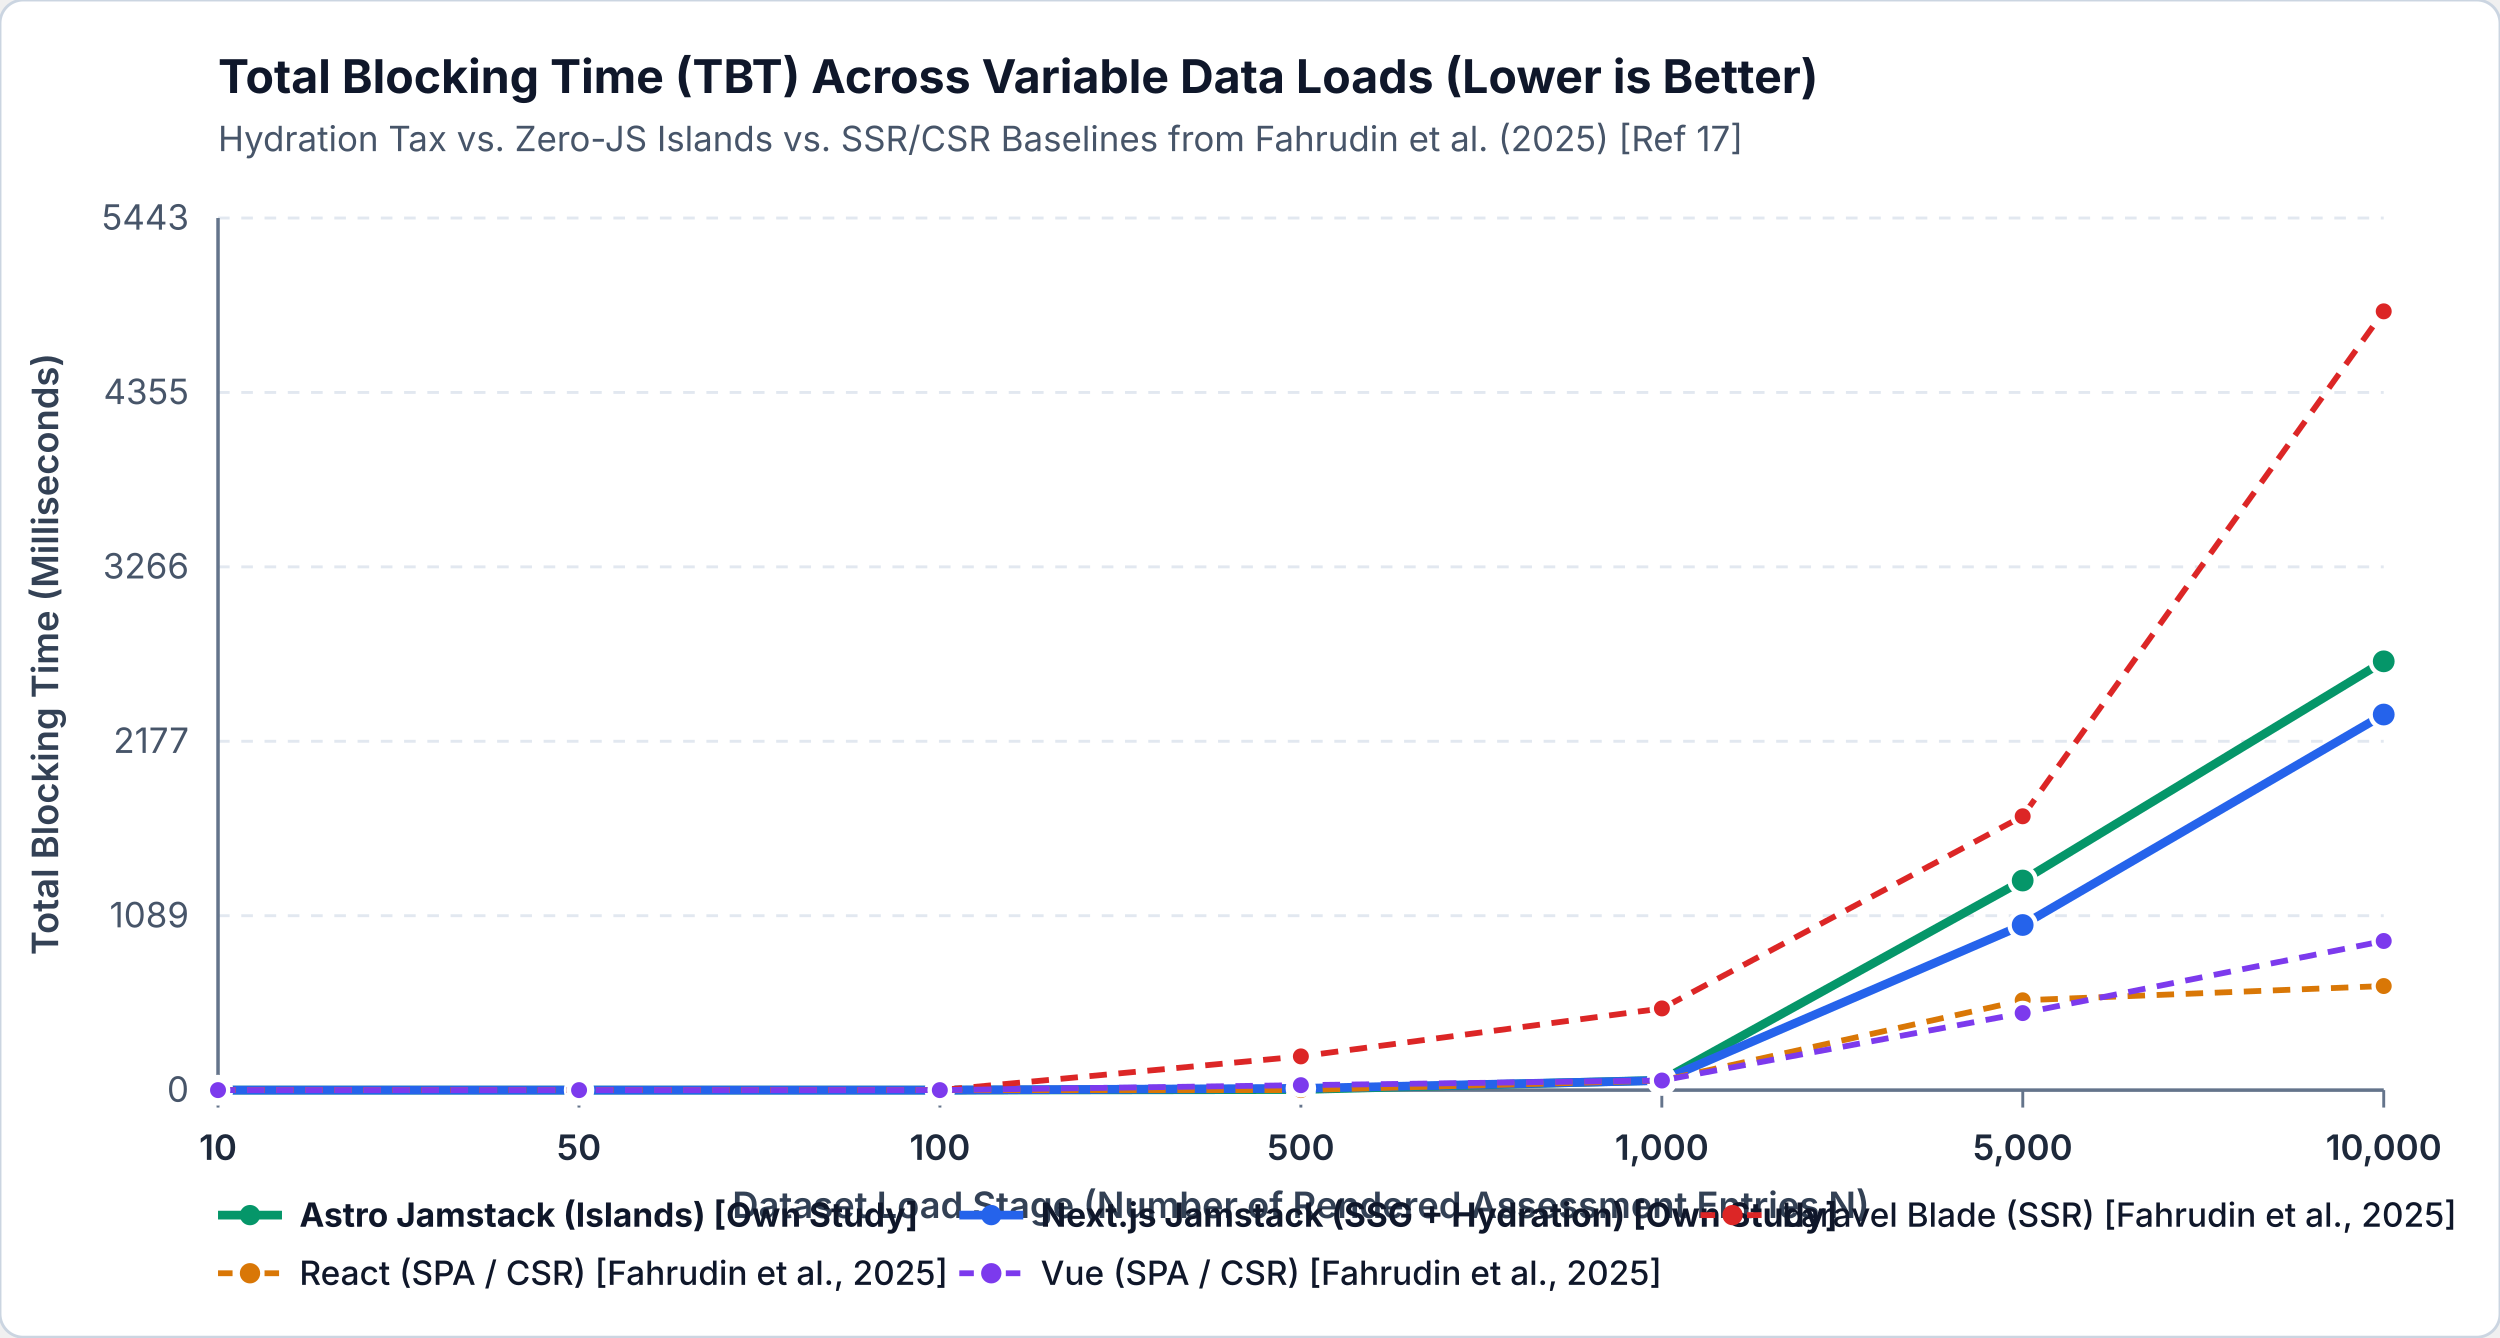
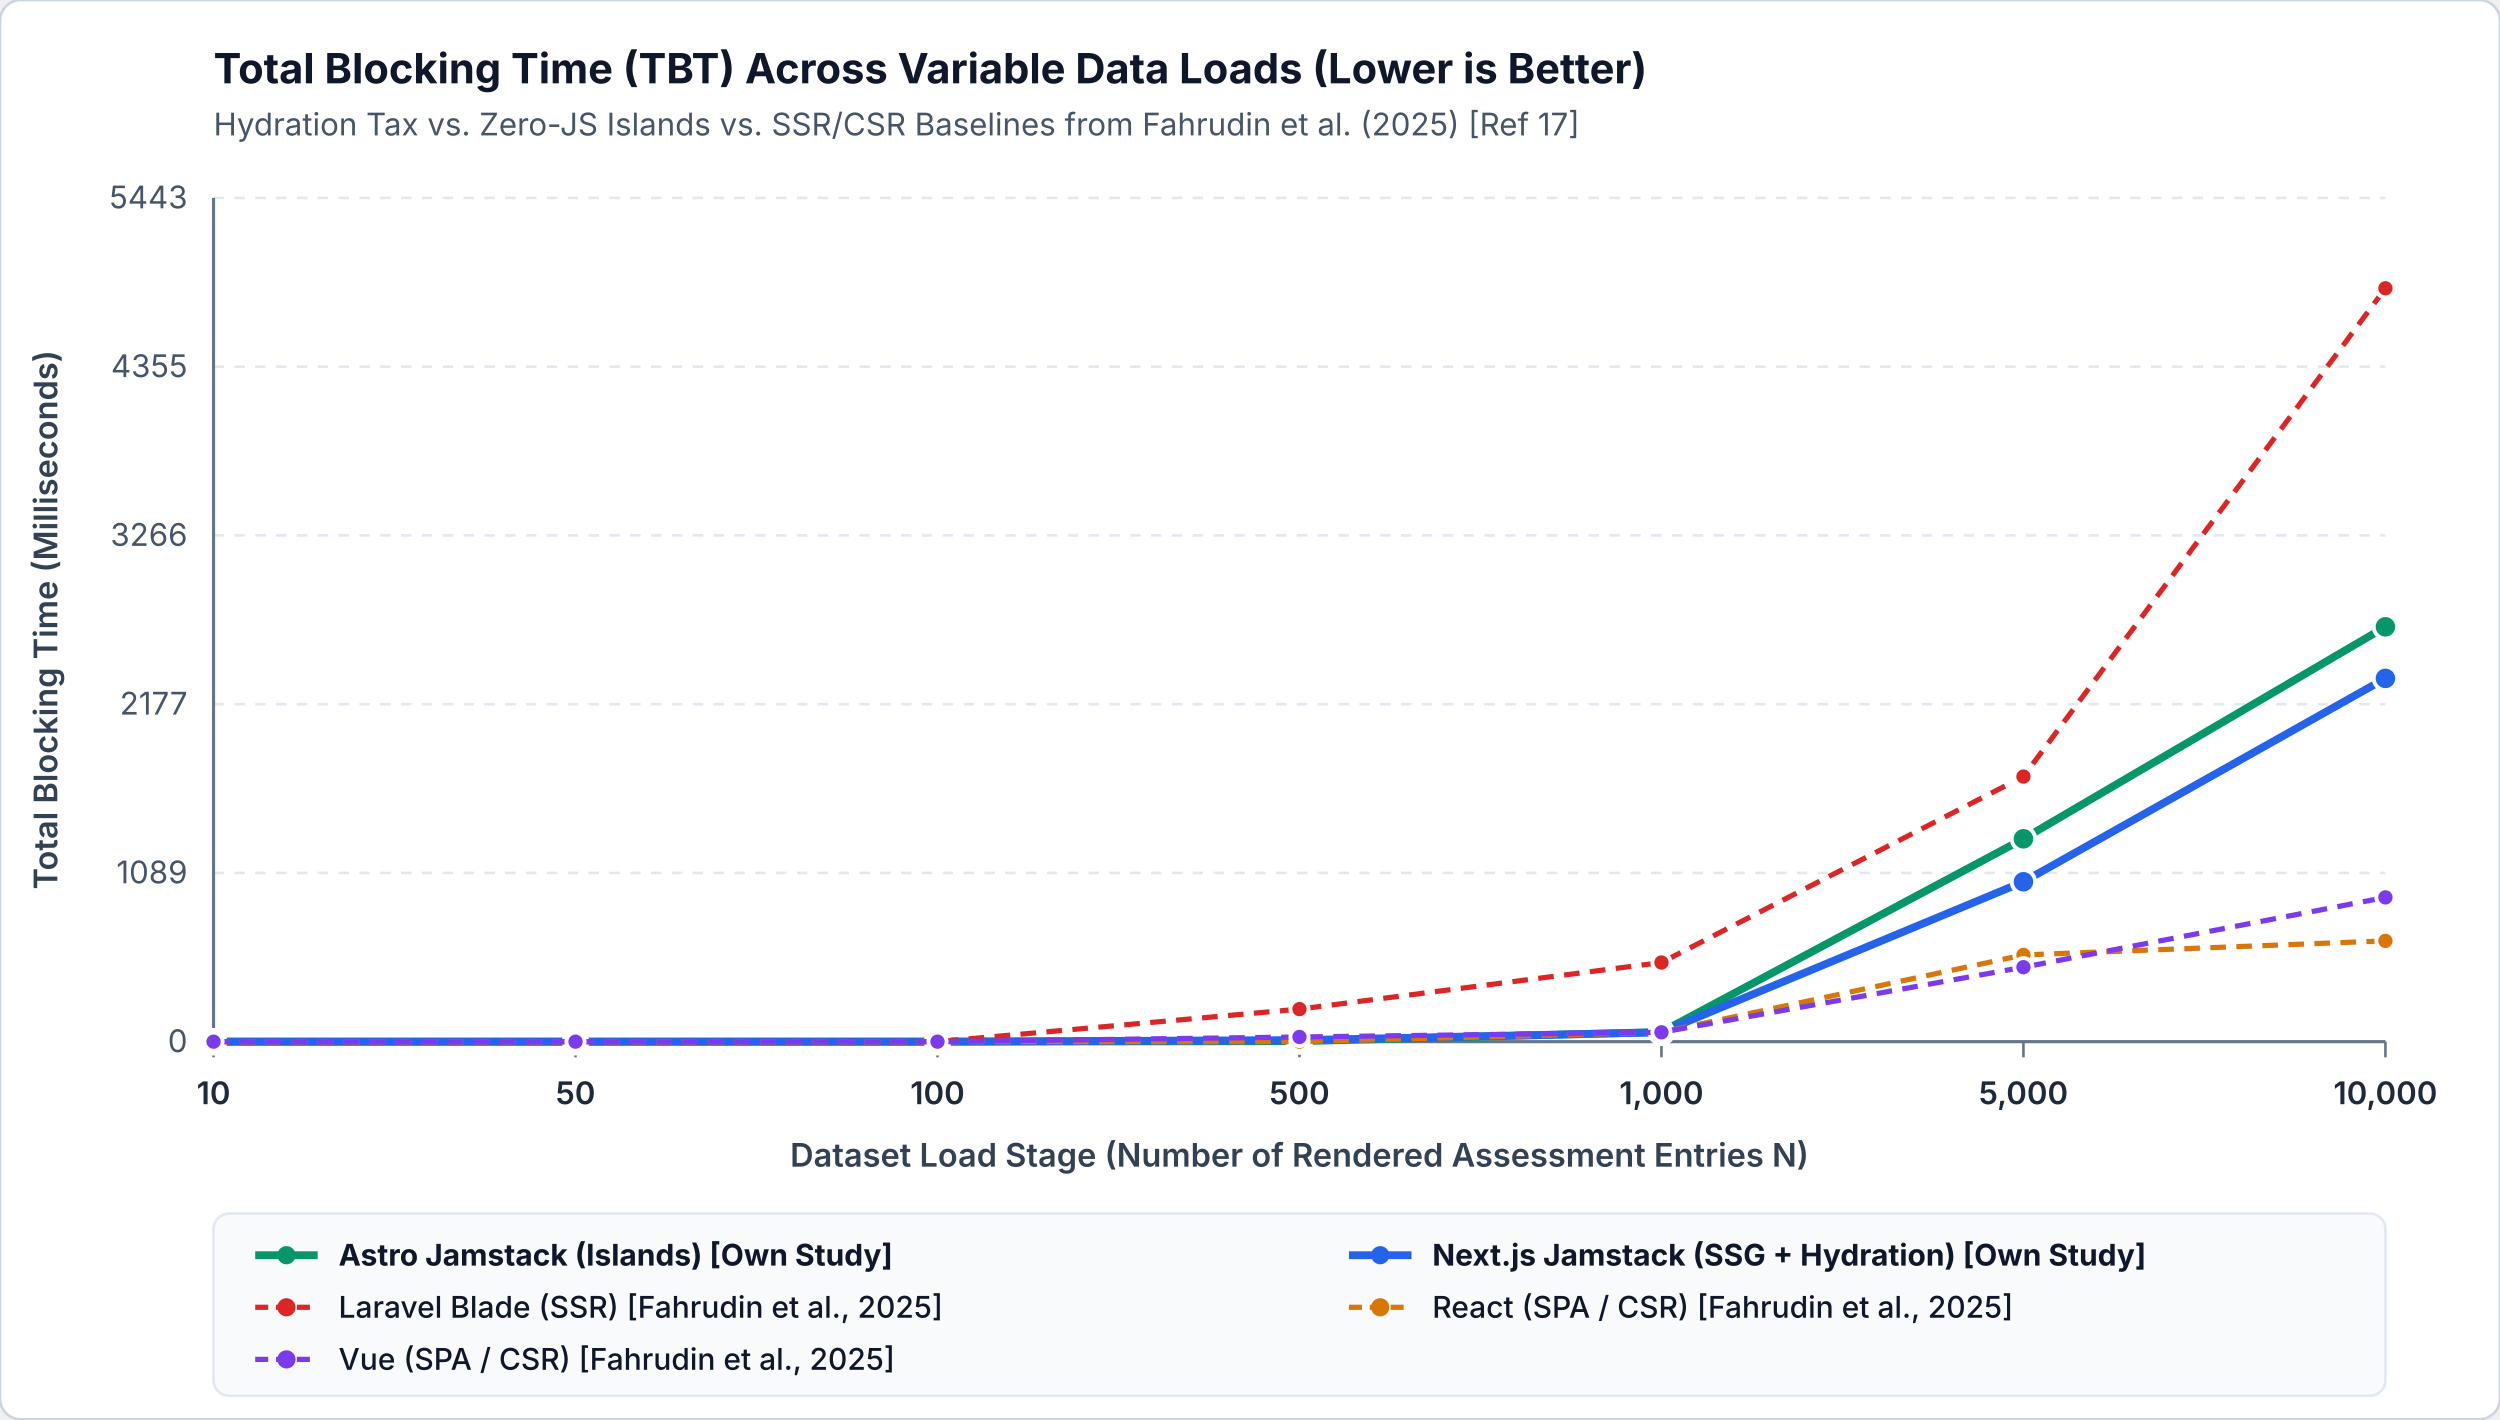
- <svg xmlns="http://www.w3.org/2000/svg" viewBox="0 0 860 460" width="100%" height="100%">
-   <rect width="860" height="460" fill="#ffffff" rx="8" stroke="#cbd5e1" stroke-width="1" />
-   <text x="75" y="32" font-family="Inter, system-ui, sans-serif" font-size="16" font-weight="700" fill="#0f172a">Total Blocking Time (TBT) Across Variable Data Loads (Lower is Better)</text>
-   <text x="75" y="52" font-family="Inter, system-ui, sans-serif" font-size="12" fill="#475569">Hydration Tax vs. Zero-JS Islands vs. SSR/CSR Baselines from Fahrudin et al. (2025) [Ref 17]</text>
-   <line x1="75" y1="375" x2="820" y2="375" stroke="#e2e8f0" stroke-dasharray="none" stroke-width="1" />
-   <text x="65" y="379" text-anchor="end" font-family="Inter, system-ui, sans-serif" font-size="12" fill="#475569">0</text>
-   <line x1="75" y1="315" x2="820" y2="315" stroke="#e2e8f0" stroke-dasharray="4 4" stroke-width="1" />
-   <text x="65" y="319" text-anchor="end" font-family="Inter, system-ui, sans-serif" font-size="12" fill="#475569">1089</text>
-   <line x1="75" y1="255" x2="820" y2="255" stroke="#e2e8f0" stroke-dasharray="4 4" stroke-width="1" />
-   <text x="65" y="259" text-anchor="end" font-family="Inter, system-ui, sans-serif" font-size="12" fill="#475569">2177</text>
-   <line x1="75" y1="195" x2="820" y2="195" stroke="#e2e8f0" stroke-dasharray="4 4" stroke-width="1" />
-   <text x="65" y="199" text-anchor="end" font-family="Inter, system-ui, sans-serif" font-size="12" fill="#475569">3266</text>
-   <line x1="75" y1="135" x2="820" y2="135" stroke="#e2e8f0" stroke-dasharray="4 4" stroke-width="1" />
-   <text x="65" y="139" text-anchor="end" font-family="Inter, system-ui, sans-serif" font-size="12" fill="#475569">4355</text>
-   <line x1="75" y1="75" x2="820" y2="75" stroke="#e2e8f0" stroke-dasharray="4 4" stroke-width="1" />
-   <text x="65" y="79" text-anchor="end" font-family="Inter, system-ui, sans-serif" font-size="12" fill="#475569">5443</text>
-   <line x1="75" y1="75" x2="75" y2="375" stroke="#64748b" stroke-width="1.2" />
-   <line x1="75" y1="375" x2="820" y2="375" stroke="#64748b" stroke-width="1.2" />
-   <line x1="75" y1="375" x2="75" y2="381" stroke="#64748b" stroke-width="1" />
-   <text x="75" y="399" text-anchor="middle" font-family="Inter, system-ui, sans-serif" font-size="12" font-weight="600" fill="#1e293b">10</text>
-   <line x1="199.167" y1="375" x2="199.167" y2="381" stroke="#64748b" stroke-width="1" />
-   <text x="199.167" y="399" text-anchor="middle" font-family="Inter, system-ui, sans-serif" font-size="12" font-weight="600" fill="#1e293b">50</text>
-   <line x1="323.333" y1="375" x2="323.333" y2="381" stroke="#64748b" stroke-width="1" />
-   <text x="323.333" y="399" text-anchor="middle" font-family="Inter, system-ui, sans-serif" font-size="12" font-weight="600" fill="#1e293b">100</text>
-   <line x1="447.5" y1="375" x2="447.5" y2="381" stroke="#64748b" stroke-width="1" />
-   <text x="447.5" y="399" text-anchor="middle" font-family="Inter, system-ui, sans-serif" font-size="12" font-weight="600" fill="#1e293b">500</text>
-   <line x1="571.667" y1="375" x2="571.667" y2="381" stroke="#64748b" stroke-width="1" />
-   <text x="571.667" y="399" text-anchor="middle" font-family="Inter, system-ui, sans-serif" font-size="12" font-weight="600" fill="#1e293b">1,000</text>
-   <line x1="695.833" y1="375" x2="695.833" y2="381" stroke="#64748b" stroke-width="1" />
-   <text x="695.833" y="399" text-anchor="middle" font-family="Inter, system-ui, sans-serif" font-size="12" font-weight="600" fill="#1e293b">5,000</text>
-   <line x1="820" y1="375" x2="820" y2="381" stroke="#64748b" stroke-width="1" />
-   <text x="820" y="399" text-anchor="middle" font-family="Inter, system-ui, sans-serif" font-size="12" font-weight="600" fill="#1e293b">10,000</text>
-   <text x="447.5" y="419" text-anchor="middle" font-family="Inter, system-ui, sans-serif" font-size="12.5" font-weight="600" fill="#334155">Dataset Load Stage (Number of Rendered Assessment Entries N)</text>
-   <text x="20" y="225" text-anchor="middle" transform="rotate(-90, 20, 225)" font-family="Inter, system-ui, sans-serif" font-size="12.5" font-weight="600" fill="#334155">Total Blocking Time (Milliseconds)</text>
-   <path d="M 75.0 375.0 L 199.2 375.0 L 323.3 375.0 L 447.5 374.8 L 571.7 371.6 L 695.8 302.9 L 820.0 227.5" fill="none" stroke="#059669" stroke-width="3" stroke-dasharray="none" />
-   <circle cx="75.0" cy="375.0" r="4.5" fill="#059669" stroke="#ffffff" stroke-width="1.5" />
-   <circle cx="199.2" cy="375.0" r="4.5" fill="#059669" stroke="#ffffff" stroke-width="1.5" />
-   <circle cx="323.3" cy="375.0" r="4.5" fill="#059669" stroke="#ffffff" stroke-width="1.5" />
-   <circle cx="447.5" cy="374.8" r="4.5" fill="#059669" stroke="#ffffff" stroke-width="1.5" />
-   <circle cx="571.7" cy="371.6" r="4.5" fill="#059669" stroke="#ffffff" stroke-width="1.5" />
-   <circle cx="695.8" cy="302.9" r="4.5" fill="#059669" stroke="#ffffff" stroke-width="1.5" />
-   <circle cx="820.0" cy="227.5" r="4.5" fill="#059669" stroke="#ffffff" stroke-width="1.5" />
-   <path d="M 75.0 375.0 L 199.2 375.0 L 323.3 375.0 L 447.5 374.4 L 571.7 371.7 L 695.8 318.2 L 820.0 245.8" fill="none" stroke="#2563eb" stroke-width="3" stroke-dasharray="none" />
-   <circle cx="75.0" cy="375.0" r="4.5" fill="#2563eb" stroke="#ffffff" stroke-width="1.5" />
-   <circle cx="199.2" cy="375.0" r="4.5" fill="#2563eb" stroke="#ffffff" stroke-width="1.5" />
-   <circle cx="323.3" cy="375.0" r="4.5" fill="#2563eb" stroke="#ffffff" stroke-width="1.5" />
-   <circle cx="447.5" cy="374.4" r="4.5" fill="#2563eb" stroke="#ffffff" stroke-width="1.5" />
-   <circle cx="571.7" cy="371.7" r="4.5" fill="#2563eb" stroke="#ffffff" stroke-width="1.5" />
-   <circle cx="695.8" cy="318.2" r="4.5" fill="#2563eb" stroke="#ffffff" stroke-width="1.5" />
-   <circle cx="820.0" cy="245.8" r="4.5" fill="#2563eb" stroke="#ffffff" stroke-width="1.5" />
-   <path d="M 75.0 375.0 L 199.2 375.0 L 323.3 375.0 L 447.5 363.4 L 571.7 346.9 L 695.8 280.8 L 820.0 107.1" fill="none" stroke="#dc2626" stroke-width="2" stroke-dasharray="6 4" />
-   <circle cx="75.0" cy="375.0" r="3.5" fill="#dc2626" stroke="#ffffff" stroke-width="1.5" />
-   <circle cx="199.2" cy="375.0" r="3.5" fill="#dc2626" stroke="#ffffff" stroke-width="1.5" />
-   <circle cx="323.3" cy="375.0" r="3.5" fill="#dc2626" stroke="#ffffff" stroke-width="1.5" />
-   <circle cx="447.5" cy="363.4" r="3.5" fill="#dc2626" stroke="#ffffff" stroke-width="1.5" />
-   <circle cx="571.7" cy="346.9" r="3.5" fill="#dc2626" stroke="#ffffff" stroke-width="1.5" />
-   <circle cx="695.8" cy="280.8" r="3.5" fill="#dc2626" stroke="#ffffff" stroke-width="1.5" />
-   <circle cx="820.0" cy="107.1" r="3.5" fill="#dc2626" stroke="#ffffff" stroke-width="1.5" />
-   <path d="M 75.0 375.0 L 199.2 375.0 L 323.3 375.0 L 447.5 375.0 L 571.7 371.7 L 695.8 344.1 L 820.0 339.2" fill="none" stroke="#d97706" stroke-width="2" stroke-dasharray="6 4" />
-   <circle cx="75.0" cy="375.0" r="3.5" fill="#d97706" stroke="#ffffff" stroke-width="1.5" />
-   <circle cx="199.2" cy="375.0" r="3.5" fill="#d97706" stroke="#ffffff" stroke-width="1.5" />
-   <circle cx="323.3" cy="375.0" r="3.5" fill="#d97706" stroke="#ffffff" stroke-width="1.5" />
-   <circle cx="447.5" cy="375.0" r="3.5" fill="#d97706" stroke="#ffffff" stroke-width="1.5" />
-   <circle cx="571.7" cy="371.7" r="3.5" fill="#d97706" stroke="#ffffff" stroke-width="1.5" />
-   <circle cx="695.8" cy="344.1" r="3.5" fill="#d97706" stroke="#ffffff" stroke-width="1.5" />
-   <circle cx="820.0" cy="339.2" r="3.5" fill="#d97706" stroke="#ffffff" stroke-width="1.5" />
-   <path d="M 75.0 375.0 L 199.2 375.0 L 323.3 375.0 L 447.5 373.3 L 571.7 371.7 L 695.8 348.5 L 820.0 323.7" fill="none" stroke="#7c3aed" stroke-width="2" stroke-dasharray="6 4" />
-   <circle cx="75.0" cy="375.0" r="3.5" fill="#7c3aed" stroke="#ffffff" stroke-width="1.5" />
-   <circle cx="199.2" cy="375.0" r="3.5" fill="#7c3aed" stroke="#ffffff" stroke-width="1.5" />
-   <circle cx="323.3" cy="375.0" r="3.5" fill="#7c3aed" stroke="#ffffff" stroke-width="1.5" />
-   <circle cx="447.5" cy="373.3" r="3.5" fill="#7c3aed" stroke="#ffffff" stroke-width="1.5" />
-   <circle cx="571.7" cy="371.7" r="3.5" fill="#7c3aed" stroke="#ffffff" stroke-width="1.5" />
-   <circle cx="695.8" cy="348.5" r="3.5" fill="#7c3aed" stroke="#ffffff" stroke-width="1.5" />
-   <circle cx="820.0" cy="323.7" r="3.5" fill="#7c3aed" stroke="#ffffff" stroke-width="1.5" />
-   <line x1="75" y1="418" x2="97" y2="418" stroke="#059669" stroke-width="3" stroke-dasharray="none" />
-   <circle cx="86" cy="418" r="3.5" fill="#059669" />
-   <text x="103" y="422" font-family="Inter, system-ui, sans-serif" font-size="11.5" font-weight="700" fill="#0f172a">Astro Jamstack (Islands) [Own Study]</text>
-   <line x1="330" y1="418" x2="352" y2="418" stroke="#2563eb" stroke-width="3" stroke-dasharray="none" />
-   <circle cx="341" cy="418" r="3.5" fill="#2563eb" />
-   <text x="358" y="422" font-family="Inter, system-ui, sans-serif" font-size="11.5" font-weight="700" fill="#0f172a">Next.js Jamstack (SSG + Hydration) [Own Study]</text>
-   <line x1="585" y1="418" x2="607" y2="418" stroke="#dc2626" stroke-width="2" stroke-dasharray="5 3" />
-   <circle cx="596" cy="418" r="3.5" fill="#dc2626" />
-   <text x="613" y="422" font-family="Inter, system-ui, sans-serif" font-size="11.5" font-weight="500" fill="#0f172a">Laravel Blade (SSR) [Fahrudin et al., 2025]</text>
-   <line x1="75" y1="438" x2="97" y2="438" stroke="#d97706" stroke-width="2" stroke-dasharray="5 3" />
-   <circle cx="86" cy="438" r="3.5" fill="#d97706" />
-   <text x="103" y="442" font-family="Inter, system-ui, sans-serif" font-size="11.5" font-weight="500" fill="#0f172a">React (SPA / CSR) [Fahrudin et al., 2025]</text>
-   <line x1="330" y1="438" x2="352" y2="438" stroke="#7c3aed" stroke-width="2" stroke-dasharray="5 3" />
-   <circle cx="341" cy="438" r="3.5" fill="#7c3aed" />
-   <text x="358" y="442" font-family="Inter, system-ui, sans-serif" font-size="11.5" font-weight="500" fill="#0f172a">Vue (SPA / CSR) [Fahrudin et al., 2025]</text>
+ <svg xmlns="http://www.w3.org/2000/svg" viewBox="0 0 960 545" width="100%" height="100%">
+   <rect width="960" height="545" fill="#ffffff" rx="8" stroke="#cbd5e1" stroke-width="1" />
+   <text x="82" y="32" font-family="Inter, system-ui, sans-serif" font-size="16" font-weight="700" fill="#0f172a">Total Blocking Time (TBT) Across Variable Data Loads (Lower is Better)</text>
+   <text x="82" y="52" font-family="Inter, system-ui, sans-serif" font-size="12" fill="#475569">Hydration Tax vs. Zero-JS Islands vs. SSR/CSR Baselines from Fahrudin et al. (2025) [Ref 17]</text>
+   <line x1="82" y1="400" x2="916" y2="400" stroke="#e2e8f0" stroke-dasharray="none" stroke-width="1" />
+   <text x="72" y="404" text-anchor="end" font-family="Inter, system-ui, sans-serif" font-size="12" fill="#475569">0</text>
+   <line x1="82" y1="335.2" x2="916" y2="335.2" stroke="#e2e8f0" stroke-dasharray="4 4" stroke-width="1" />
+   <text x="72" y="339.2" text-anchor="end" font-family="Inter, system-ui, sans-serif" font-size="12" fill="#475569">1089</text>
+   <line x1="82" y1="270.4" x2="916" y2="270.4" stroke="#e2e8f0" stroke-dasharray="4 4" stroke-width="1" />
+   <text x="72" y="274.4" text-anchor="end" font-family="Inter, system-ui, sans-serif" font-size="12" fill="#475569">2177</text>
+   <line x1="82" y1="205.6" x2="916" y2="205.6" stroke="#e2e8f0" stroke-dasharray="4 4" stroke-width="1" />
+   <text x="72" y="209.6" text-anchor="end" font-family="Inter, system-ui, sans-serif" font-size="12" fill="#475569">3266</text>
+   <line x1="82" y1="140.8" x2="916" y2="140.8" stroke="#e2e8f0" stroke-dasharray="4 4" stroke-width="1" />
+   <text x="72" y="144.8" text-anchor="end" font-family="Inter, system-ui, sans-serif" font-size="12" fill="#475569">4355</text>
+   <line x1="82" y1="76" x2="916" y2="76" stroke="#e2e8f0" stroke-dasharray="4 4" stroke-width="1" />
+   <text x="72" y="80" text-anchor="end" font-family="Inter, system-ui, sans-serif" font-size="12" fill="#475569">5443</text>
+   <line x1="82" y1="76" x2="82" y2="400" stroke="#64748b" stroke-width="1.2" />
+   <line x1="82" y1="400" x2="916" y2="400" stroke="#64748b" stroke-width="1.2" />
+   <line x1="82" y1="400" x2="82" y2="406" stroke="#64748b" stroke-width="1" />
+   <text x="82" y="424" text-anchor="middle" font-family="Inter, system-ui, sans-serif" font-size="12" font-weight="600" fill="#1e293b">10</text>
+   <line x1="221" y1="400" x2="221" y2="406" stroke="#64748b" stroke-width="1" />
+   <text x="221" y="424" text-anchor="middle" font-family="Inter, system-ui, sans-serif" font-size="12" font-weight="600" fill="#1e293b">50</text>
+   <line x1="360" y1="400" x2="360" y2="406" stroke="#64748b" stroke-width="1" />
+   <text x="360" y="424" text-anchor="middle" font-family="Inter, system-ui, sans-serif" font-size="12" font-weight="600" fill="#1e293b">100</text>
+   <line x1="499" y1="400" x2="499" y2="406" stroke="#64748b" stroke-width="1" />
+   <text x="499" y="424" text-anchor="middle" font-family="Inter, system-ui, sans-serif" font-size="12" font-weight="600" fill="#1e293b">500</text>
+   <line x1="638" y1="400" x2="638" y2="406" stroke="#64748b" stroke-width="1" />
+   <text x="638" y="424" text-anchor="middle" font-family="Inter, system-ui, sans-serif" font-size="12" font-weight="600" fill="#1e293b">1,000</text>
+   <line x1="777" y1="400" x2="777" y2="406" stroke="#64748b" stroke-width="1" />
+   <text x="777" y="424" text-anchor="middle" font-family="Inter, system-ui, sans-serif" font-size="12" font-weight="600" fill="#1e293b">5,000</text>
+   <line x1="916" y1="400" x2="916" y2="406" stroke="#64748b" stroke-width="1" />
+   <text x="916" y="424" text-anchor="middle" font-family="Inter, system-ui, sans-serif" font-size="12" font-weight="600" fill="#1e293b">10,000</text>
+   <text x="499" y="448" text-anchor="middle" font-family="Inter, system-ui, sans-serif" font-size="12.5" font-weight="600" fill="#334155">Dataset Load Stage (Number of Rendered Assessment Entries N)</text>
+   <text x="22" y="238" text-anchor="middle" transform="rotate(-90, 22, 238)" font-family="Inter, system-ui, sans-serif" font-size="12.5" font-weight="600" fill="#334155">Total Blocking Time (Milliseconds)</text>
+   <path d="M 82.0 400.0 L 221.0 400.0 L 360.0 400.0 L 499.0 399.8 L 638.0 396.3 L 777.0 322.1 L 916.0 240.7" fill="none" stroke="#059669" stroke-width="3" stroke-dasharray="none" />
+   <circle cx="82.0" cy="400.0" r="4.5" fill="#059669" stroke="#ffffff" stroke-width="1.5" />
+   <circle cx="221.0" cy="400.0" r="4.5" fill="#059669" stroke="#ffffff" stroke-width="1.5" />
+   <circle cx="360.0" cy="400.0" r="4.5" fill="#059669" stroke="#ffffff" stroke-width="1.5" />
+   <circle cx="499.0" cy="399.8" r="4.5" fill="#059669" stroke="#ffffff" stroke-width="1.5" />
+   <circle cx="638.0" cy="396.3" r="4.5" fill="#059669" stroke="#ffffff" stroke-width="1.5" />
+   <circle cx="777.0" cy="322.1" r="4.5" fill="#059669" stroke="#ffffff" stroke-width="1.5" />
+   <circle cx="916.0" cy="240.7" r="4.5" fill="#059669" stroke="#ffffff" stroke-width="1.5" />
+   <path d="M 82.0 400.0 L 221.0 400.0 L 360.0 400.0 L 499.0 399.4 L 638.0 396.4 L 777.0 338.6 L 916.0 260.5" fill="none" stroke="#2563eb" stroke-width="3" stroke-dasharray="none" />
+   <circle cx="82.0" cy="400.0" r="4.5" fill="#2563eb" stroke="#ffffff" stroke-width="1.5" />
+   <circle cx="221.0" cy="400.0" r="4.5" fill="#2563eb" stroke="#ffffff" stroke-width="1.5" />
+   <circle cx="360.0" cy="400.0" r="4.5" fill="#2563eb" stroke="#ffffff" stroke-width="1.5" />
+   <circle cx="499.0" cy="399.4" r="4.5" fill="#2563eb" stroke="#ffffff" stroke-width="1.5" />
+   <circle cx="638.0" cy="396.4" r="4.5" fill="#2563eb" stroke="#ffffff" stroke-width="1.5" />
+   <circle cx="777.0" cy="338.6" r="4.5" fill="#2563eb" stroke="#ffffff" stroke-width="1.5" />
+   <circle cx="916.0" cy="260.5" r="4.5" fill="#2563eb" stroke="#ffffff" stroke-width="1.5" />
+   <path d="M 82.0 400.0 L 221.0 400.0 L 360.0 400.0 L 499.0 387.5 L 638.0 369.6 L 777.0 298.2 L 916.0 110.7" fill="none" stroke="#dc2626" stroke-width="2" stroke-dasharray="6 4" />
+   <circle cx="82.0" cy="400.0" r="3.5" fill="#dc2626" stroke="#ffffff" stroke-width="1.5" />
+   <circle cx="221.0" cy="400.0" r="3.5" fill="#dc2626" stroke="#ffffff" stroke-width="1.5" />
+   <circle cx="360.0" cy="400.0" r="3.5" fill="#dc2626" stroke="#ffffff" stroke-width="1.5" />
+   <circle cx="499.0" cy="387.5" r="3.5" fill="#dc2626" stroke="#ffffff" stroke-width="1.5" />
+   <circle cx="638.0" cy="369.6" r="3.5" fill="#dc2626" stroke="#ffffff" stroke-width="1.5" />
+   <circle cx="777.0" cy="298.2" r="3.5" fill="#dc2626" stroke="#ffffff" stroke-width="1.5" />
+   <circle cx="916.0" cy="110.7" r="3.5" fill="#dc2626" stroke="#ffffff" stroke-width="1.5" />
+   <path d="M 82.0 400.0 L 221.0 400.0 L 360.0 400.0 L 499.0 400.0 L 638.0 396.4 L 777.0 366.7 L 916.0 361.3" fill="none" stroke="#d97706" stroke-width="2" stroke-dasharray="6 4" />
+   <circle cx="82.0" cy="400.0" r="3.5" fill="#d97706" stroke="#ffffff" stroke-width="1.5" />
+   <circle cx="221.0" cy="400.0" r="3.5" fill="#d97706" stroke="#ffffff" stroke-width="1.5" />
+   <circle cx="360.0" cy="400.0" r="3.5" fill="#d97706" stroke="#ffffff" stroke-width="1.5" />
+   <circle cx="499.0" cy="400.0" r="3.5" fill="#d97706" stroke="#ffffff" stroke-width="1.5" />
+   <circle cx="638.0" cy="396.4" r="3.5" fill="#d97706" stroke="#ffffff" stroke-width="1.5" />
+   <circle cx="777.0" cy="366.7" r="3.5" fill="#d97706" stroke="#ffffff" stroke-width="1.5" />
+   <circle cx="916.0" cy="361.3" r="3.5" fill="#d97706" stroke="#ffffff" stroke-width="1.5" />
+   <path d="M 82.0 400.0 L 221.0 400.0 L 360.0 400.0 L 499.0 398.2 L 638.0 396.4 L 777.0 371.4 L 916.0 344.6" fill="none" stroke="#7c3aed" stroke-width="2" stroke-dasharray="6 4" />
+   <circle cx="82.0" cy="400.0" r="3.5" fill="#7c3aed" stroke="#ffffff" stroke-width="1.5" />
+   <circle cx="221.0" cy="400.0" r="3.5" fill="#7c3aed" stroke="#ffffff" stroke-width="1.5" />
+   <circle cx="360.0" cy="400.0" r="3.5" fill="#7c3aed" stroke="#ffffff" stroke-width="1.5" />
+   <circle cx="499.0" cy="398.2" r="3.5" fill="#7c3aed" stroke="#ffffff" stroke-width="1.5" />
+   <circle cx="638.0" cy="396.4" r="3.5" fill="#7c3aed" stroke="#ffffff" stroke-width="1.5" />
+   <circle cx="777.0" cy="371.4" r="3.5" fill="#7c3aed" stroke="#ffffff" stroke-width="1.5" />
+   <circle cx="916.0" cy="344.6" r="3.5" fill="#7c3aed" stroke="#ffffff" stroke-width="1.5" />
+   <rect x="82" y="466" width="834" height="70" rx="6" fill="#f8fafc" stroke="#e2e8f0" stroke-width="1" />
+   <line x1="98" y1="482" x2="122" y2="482" stroke="#059669" stroke-width="3" stroke-dasharray="none" />
+   <circle cx="110" cy="482" r="3.5" fill="#059669" />
+   <text x="130" y="486" font-family="Inter, system-ui, sans-serif" font-size="11.5" font-weight="700" fill="#0f172a">Astro Jamstack (Islands) [Own Study]</text>
+   <line x1="518" y1="482" x2="542" y2="482" stroke="#2563eb" stroke-width="3" stroke-dasharray="none" />
+   <circle cx="530" cy="482" r="3.5" fill="#2563eb" />
+   <text x="550" y="486" font-family="Inter, system-ui, sans-serif" font-size="11.5" font-weight="700" fill="#0f172a">Next.js Jamstack (SSG + Hydration) [Own Study]</text>
+   <line x1="98" y1="502" x2="122" y2="502" stroke="#dc2626" stroke-width="2" stroke-dasharray="5 3" />
+   <circle cx="110" cy="502" r="3.5" fill="#dc2626" />
+   <text x="130" y="506" font-family="Inter, system-ui, sans-serif" font-size="11.5" font-weight="500" fill="#0f172a">Laravel Blade (SSR) [Fahrudin et al., 2025]</text>
+   <line x1="518" y1="502" x2="542" y2="502" stroke="#d97706" stroke-width="2" stroke-dasharray="5 3" />
+   <circle cx="530" cy="502" r="3.5" fill="#d97706" />
+   <text x="550" y="506" font-family="Inter, system-ui, sans-serif" font-size="11.5" font-weight="500" fill="#0f172a">React (SPA / CSR) [Fahrudin et al., 2025]</text>
+   <line x1="98" y1="522" x2="122" y2="522" stroke="#7c3aed" stroke-width="2" stroke-dasharray="5 3" />
+   <circle cx="110" cy="522" r="3.5" fill="#7c3aed" />
+   <text x="130" y="526" font-family="Inter, system-ui, sans-serif" font-size="11.5" font-weight="500" fill="#0f172a">Vue (SPA / CSR) [Fahrudin et al., 2025]</text>
</svg>
